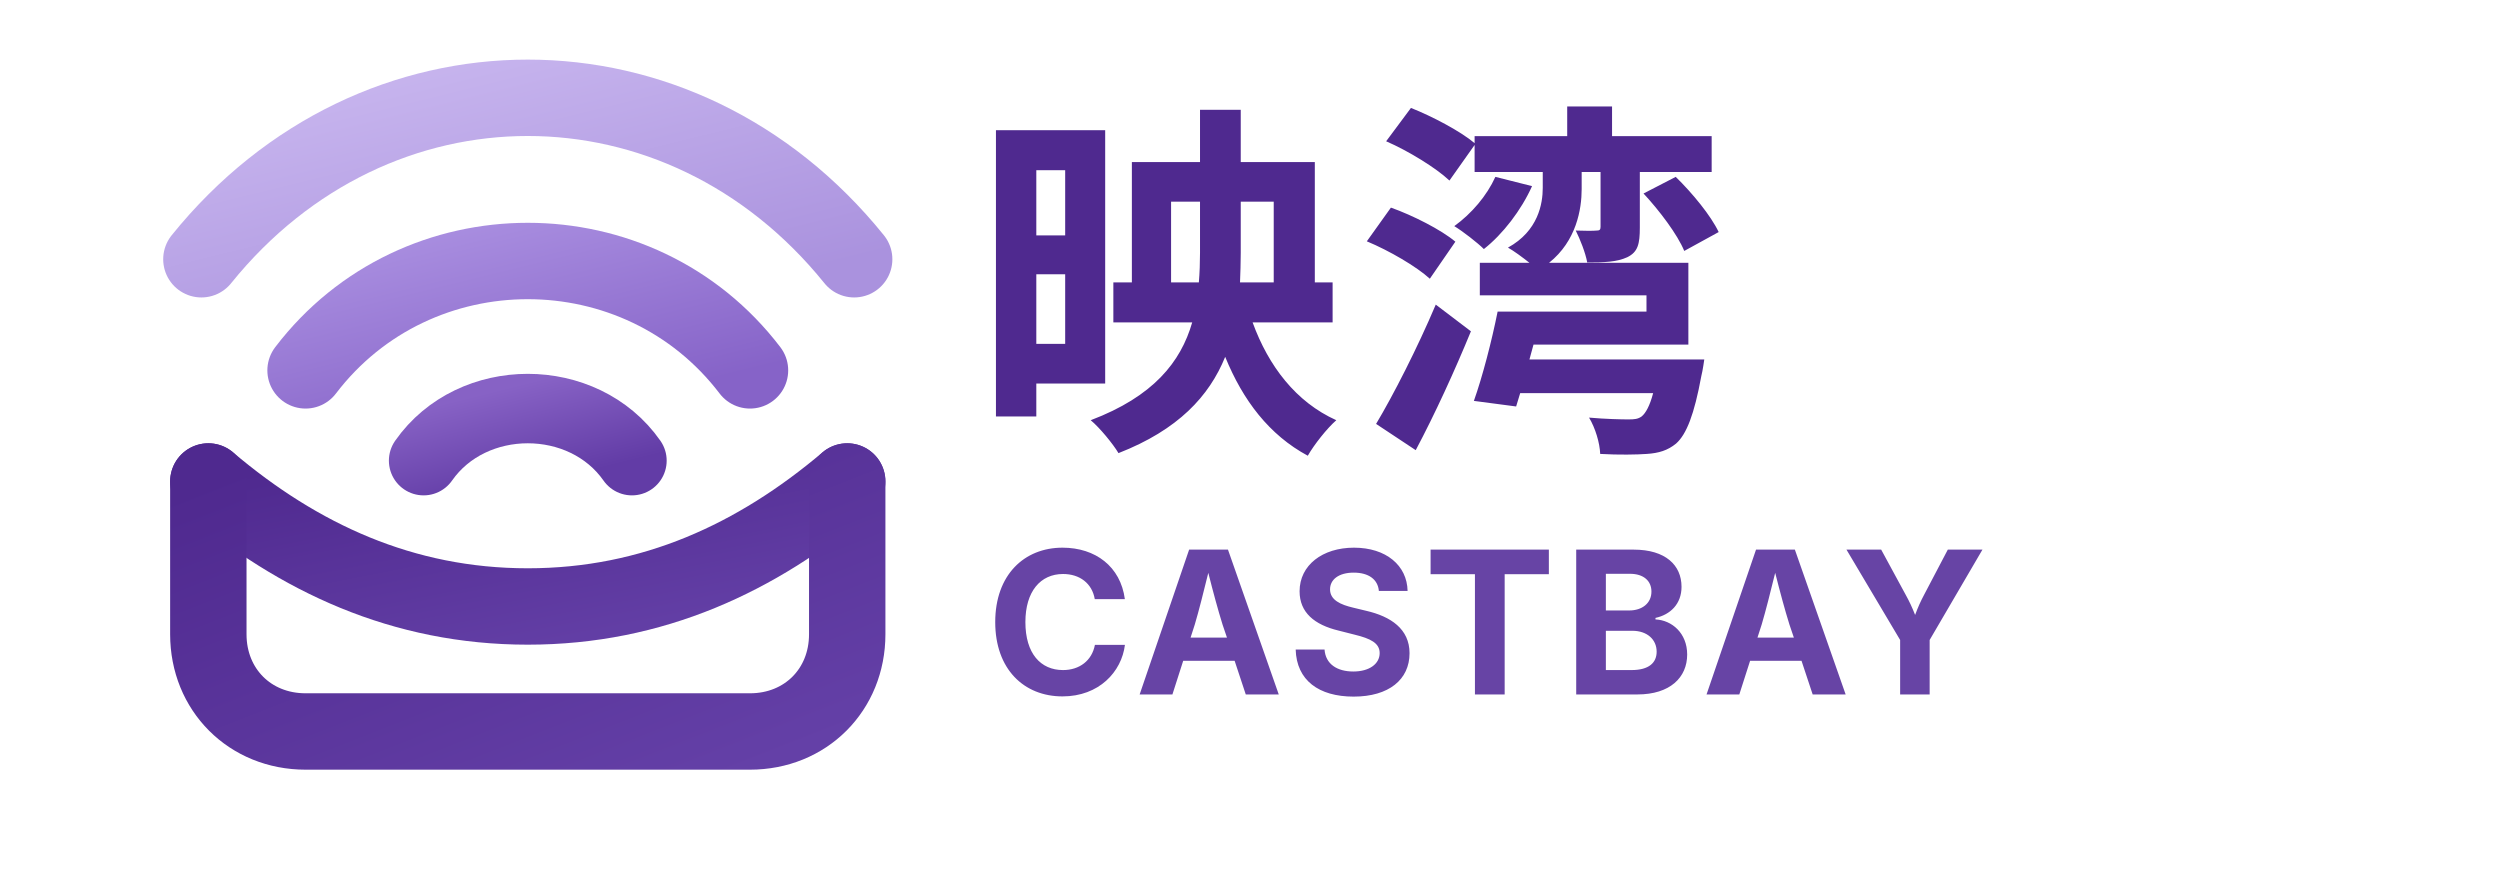
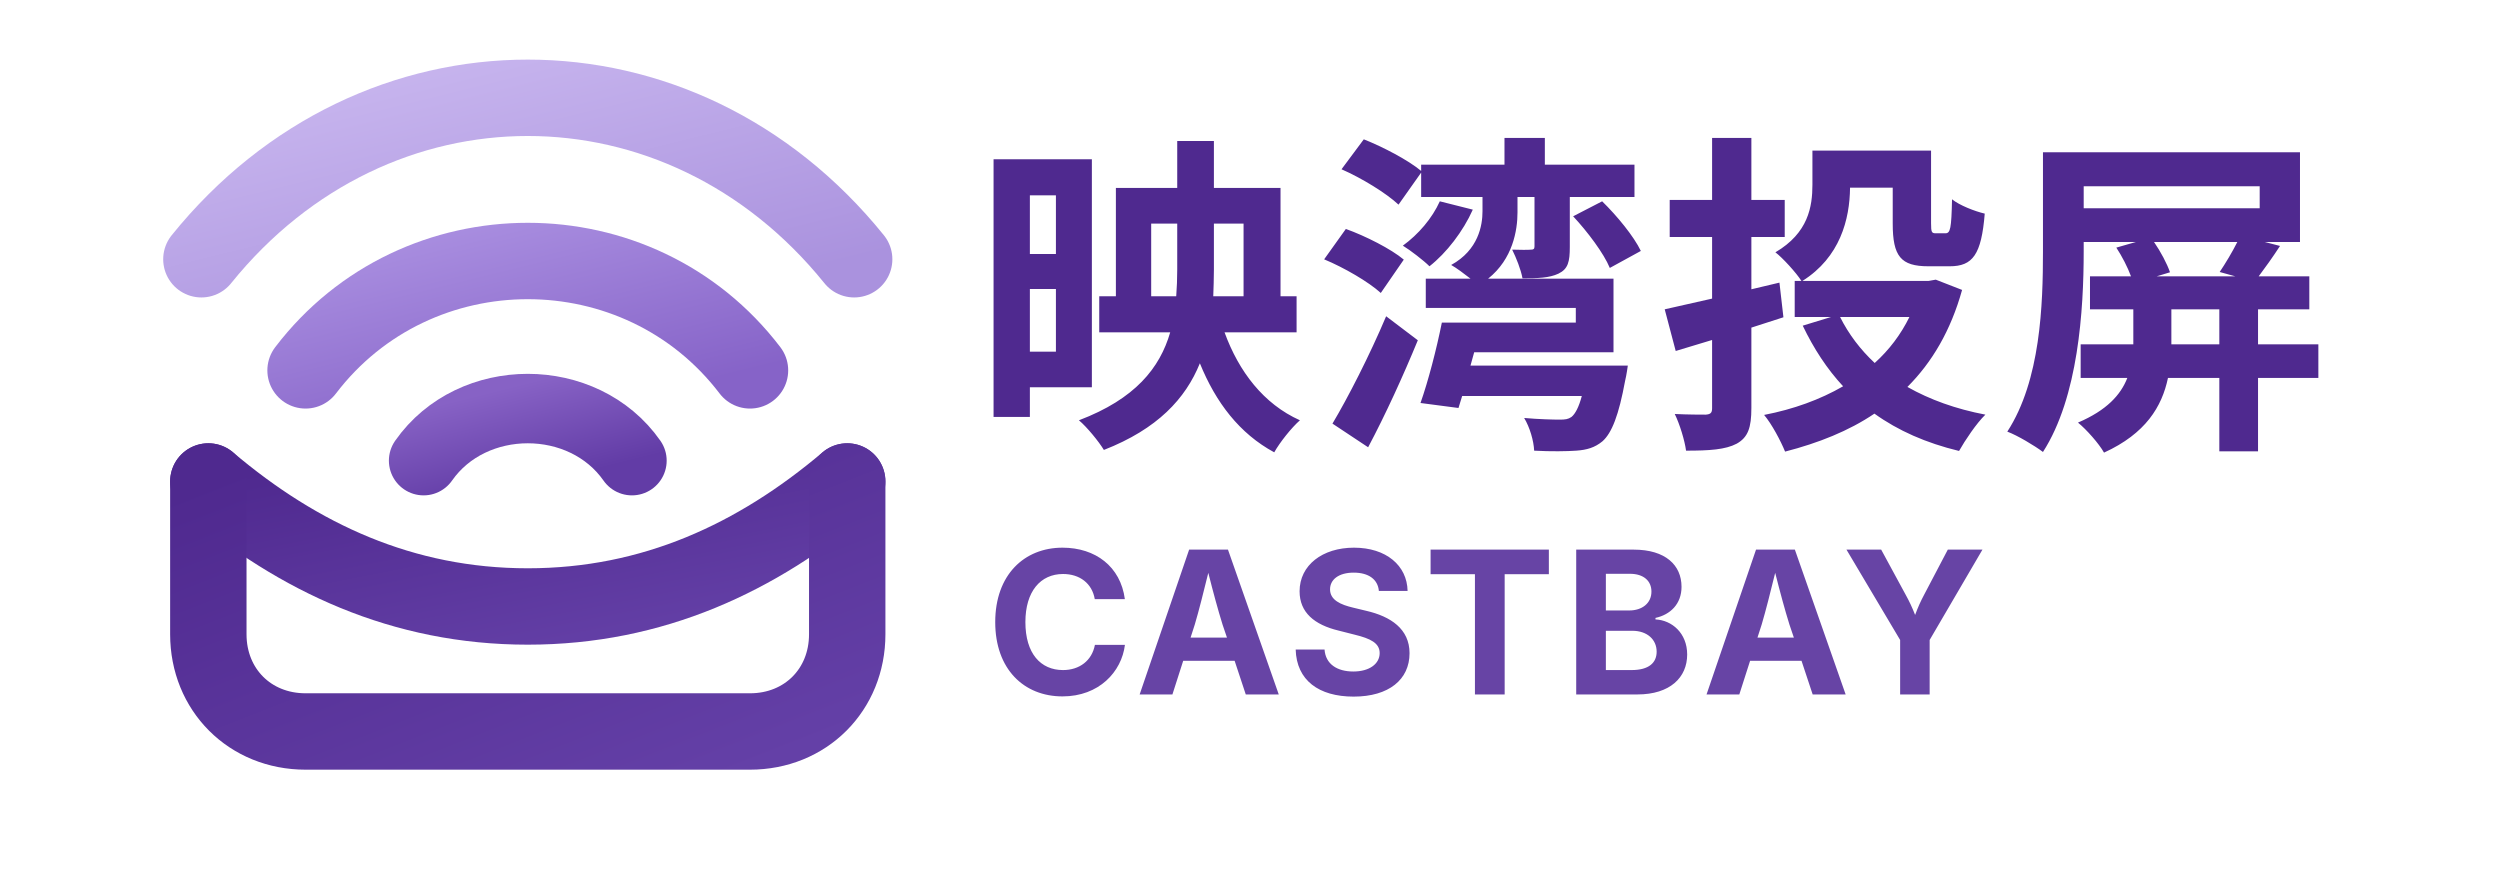
- <svg xmlns="http://www.w3.org/2000/svg" viewBox="0 0 540 190" role="img" aria-label="映湾 CASTBAY horizontal-zh light">
+ <svg xmlns="http://www.w3.org/2000/svg" viewBox="0 0 540 190" role="img" aria-label="映湾投屏 CASTBAY horizontal-zh light">
  <defs>
    <linearGradient id="outer" x1="0" y1="0" x2="1" y2="1">
      <stop offset="0" stop-color="#C9B7EF" />
      <stop offset="1" stop-color="#AA92DE" />
    </linearGradient>
    <linearGradient id="middle" x1="0" y1="0" x2="1" y2="1">
      <stop offset="0" stop-color="#A98EE0" />
      <stop offset="1" stop-color="#8663C8" />
    </linearGradient>
    <linearGradient id="inner" x1="0" y1="0" x2="1" y2="1">
      <stop offset="0" stop-color="#8762C5" />
      <stop offset="1" stop-color="#623CA6" />
    </linearGradient>
    <linearGradient id="base" x1="0" y1="0" x2="1" y2="1">
      <stop offset="0" stop-color="#4F298F" />
      <stop offset="1" stop-color="#6440A7" />
    </linearGradient>
  </defs>
  <g transform="translate(18 14) scale(1.5)" fill="none" stroke-linecap="round" stroke-linejoin="round">
    <path d="M17 28C42-3 86-3 111 28" stroke="url(#outer)" stroke-width="11" />
    <path d="M32 44C48 23 80 23 96 44" stroke="url(#middle)" stroke-width="11" />
    <path d="M49 57C56 47 72 47 79 57" stroke="url(#inner)" stroke-width="10" />
    <path d="M18 60c13 11 28 18 46 18s33-7 46-18" stroke="url(#base)" stroke-width="11" />
    <path d="M18 60v22c0 8 6 14 14 14h64c8 0 14-6 14-14V60" stroke="url(#base)" stroke-width="11" />
  </g>
-   <text x="210" y="91" fill="#4F298F" font-family="PingFang SC, Noto Sans SC, sans-serif" font-size="80" font-weight="700" letter-spacing="3">映湾</text>
+   <text x="210" y="91" fill="#4F298F" font-family="PingFang SC, Noto Sans SC, sans-serif" font-size="72" font-weight="700" letter-spacing="2">映湾投屏</text>
  <text x="213" y="150" fill="#6744A5" font-family="Avenir Next, Inter, sans-serif" font-size="43" font-weight="650" letter-spacing="1.5">CASTBAY</text>
</svg>
